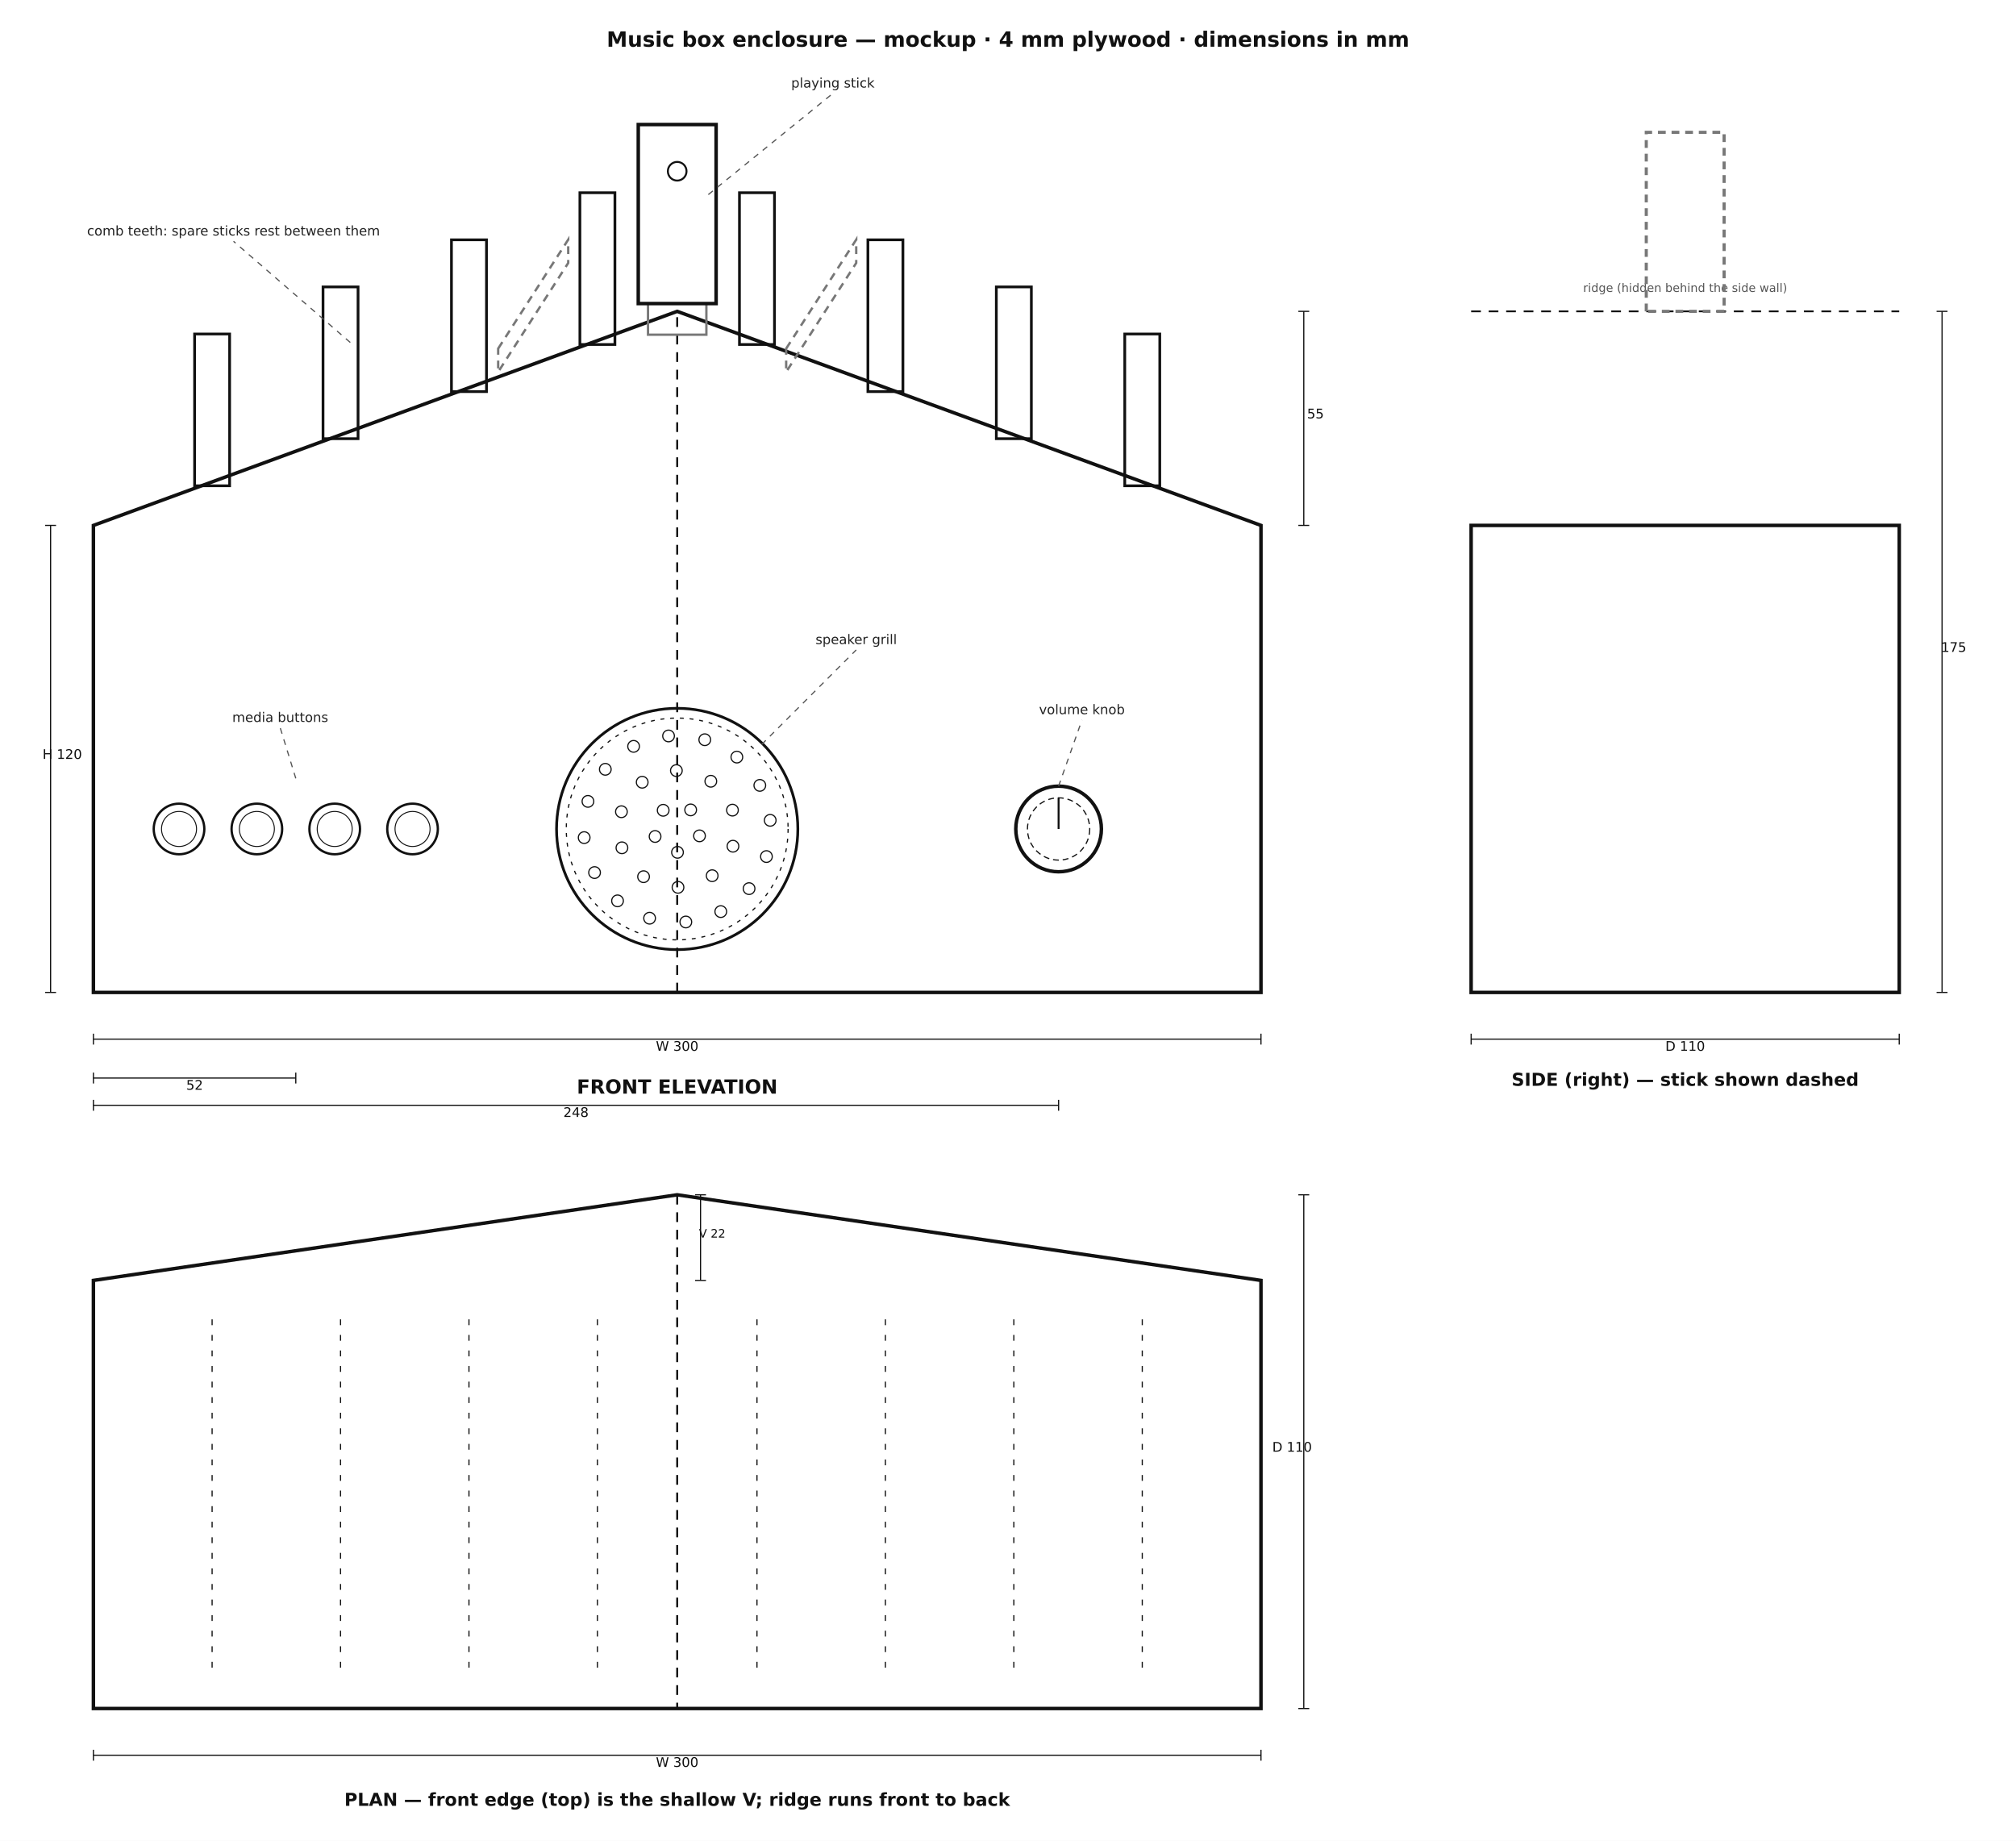
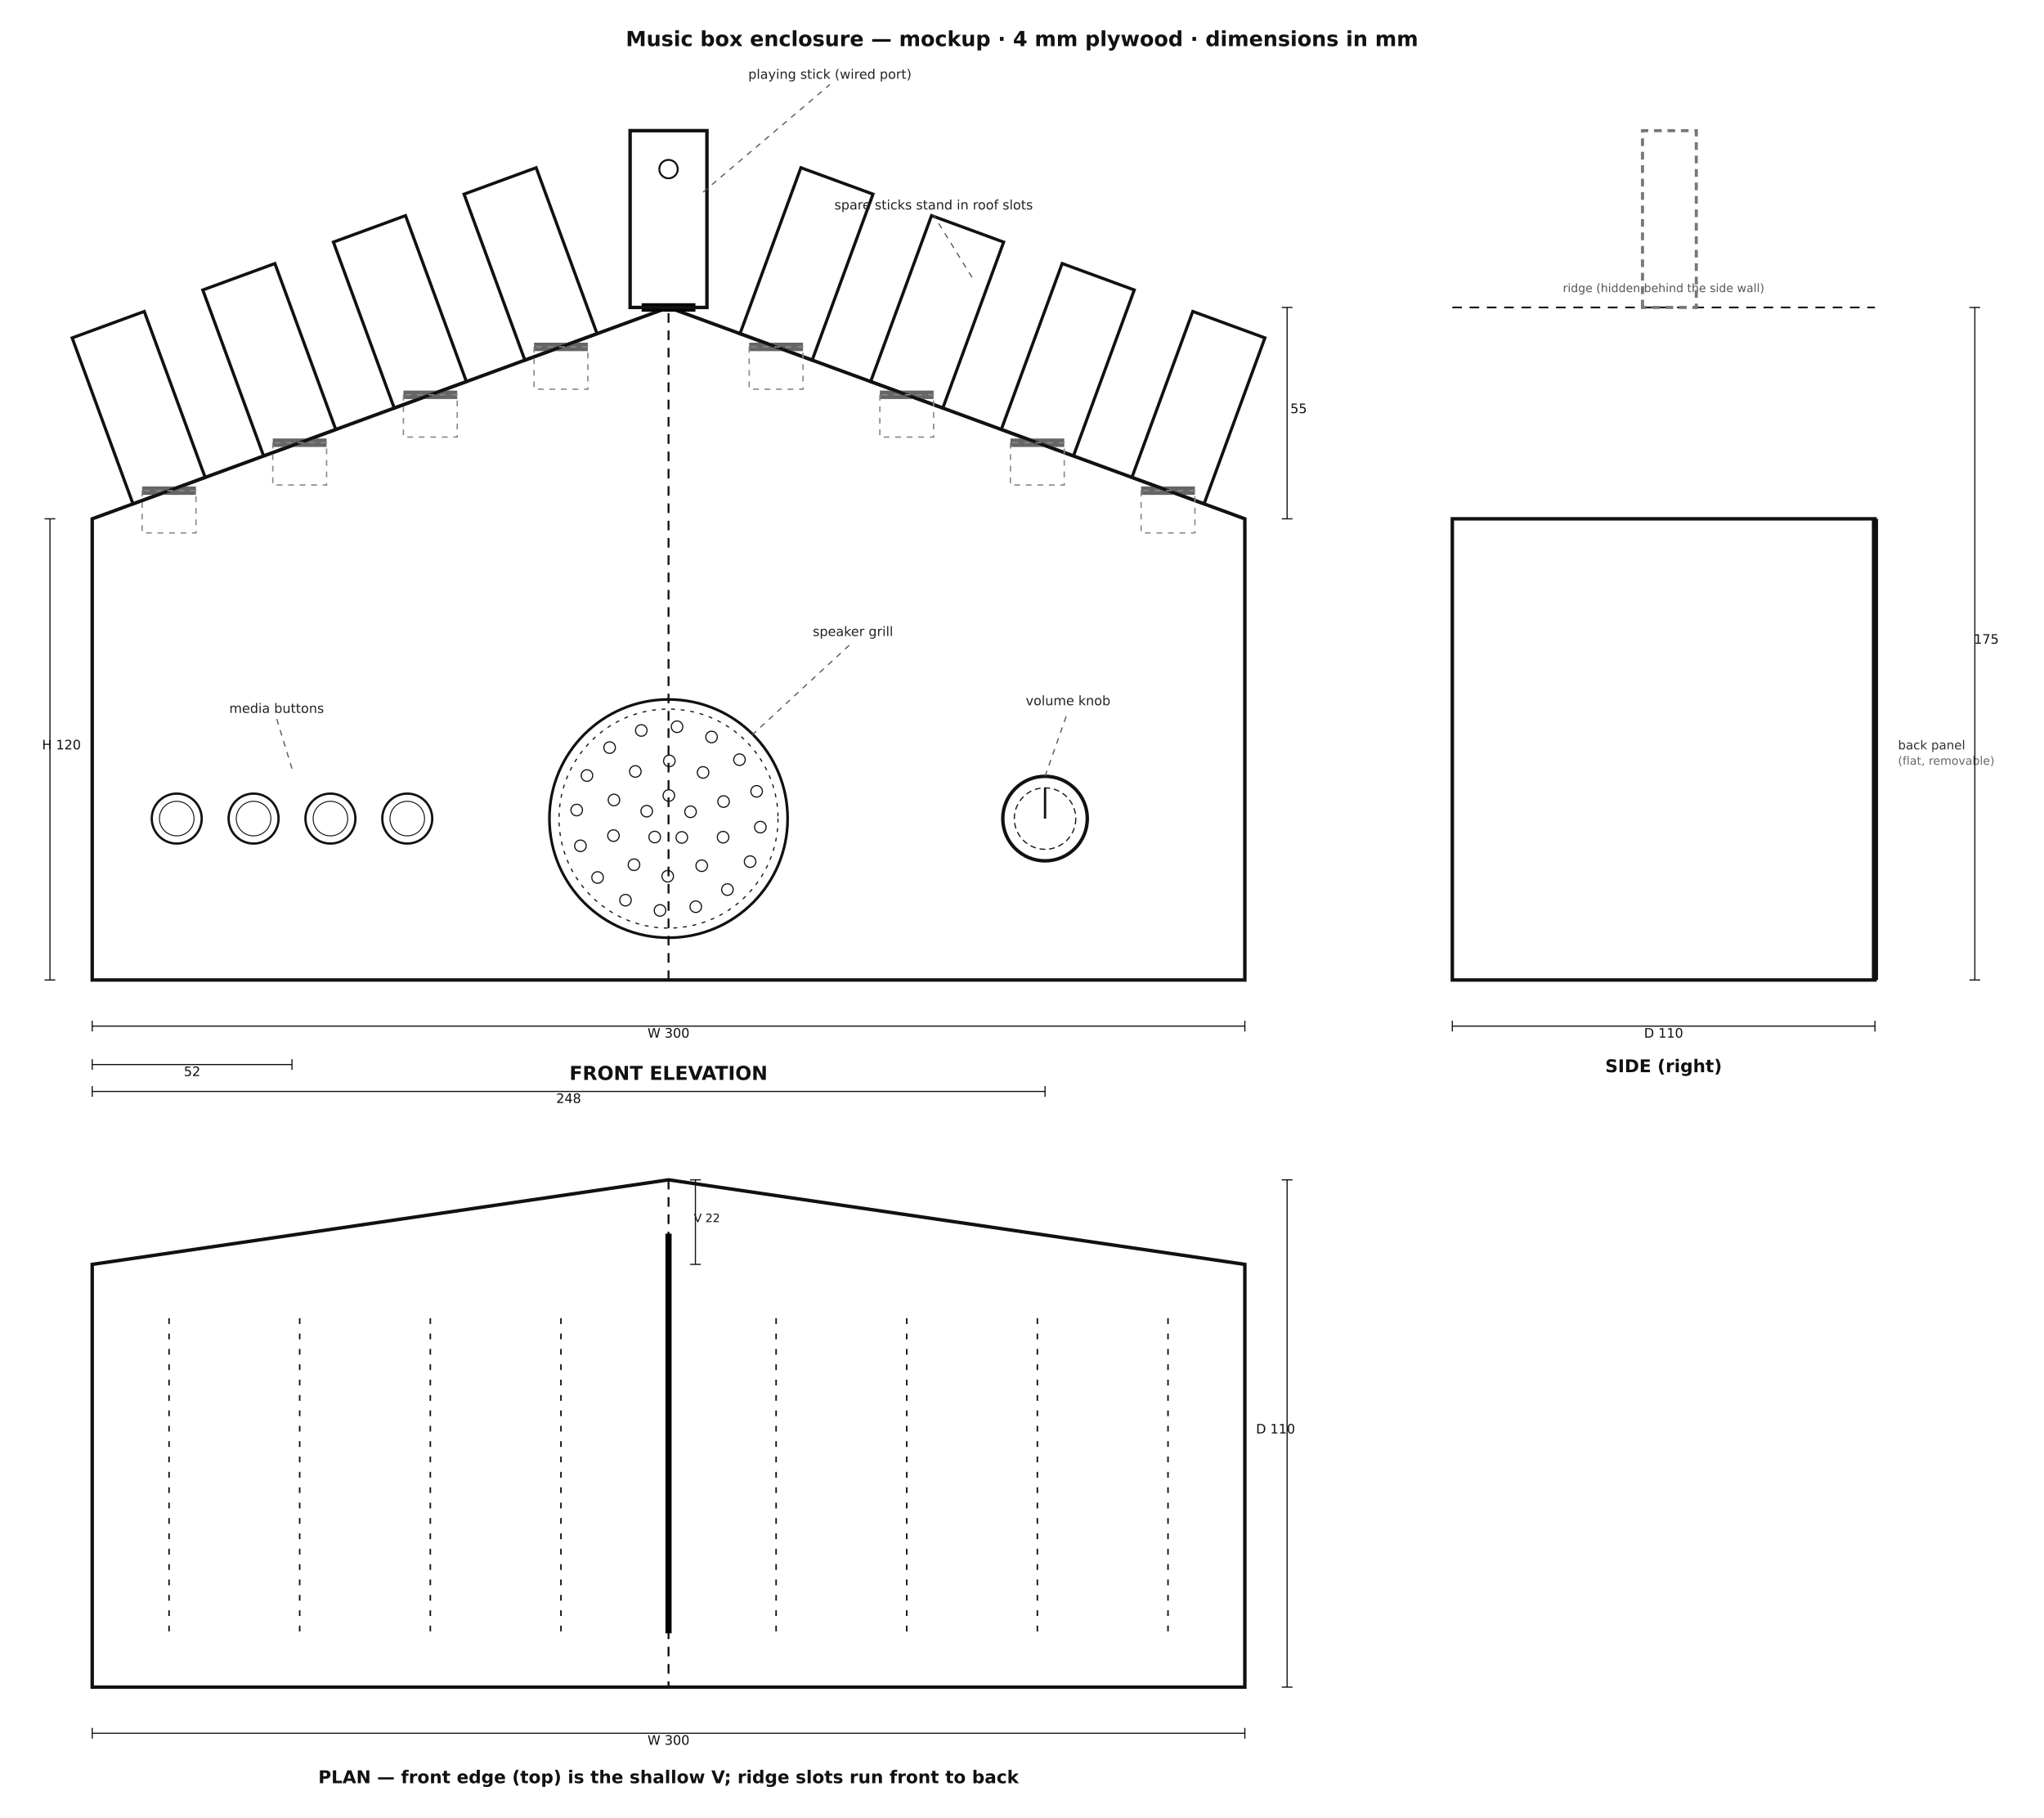
- <svg xmlns="http://www.w3.org/2000/svg" width="518mm" height="473mm" viewBox="0 0 518 473">
+ <svg xmlns="http://www.w3.org/2000/svg" width="532mm" height="473mm" viewBox="0 0 532 473">
  <rect width="100%" height="100%" fill="#fff" />
  <polygon points="24,255 24,135 174,80 324,135 324,255" fill="none" stroke="#111" stroke-width="0.9" />
  <line x1="174" y1="255" x2="174" y2="80" stroke="#111" stroke-width="0.5" stroke-dasharray="2.5,2" />
  <circle cx="174" cy="213" r="31" fill="none" stroke="#111" stroke-width="0.7" />
  <circle cx="174" cy="213" r="28.5" fill="none" stroke="#111" stroke-width="0.3" stroke-dasharray="1,1.5" />
-   <circle cx="196.93" cy="220.09" r="1.5" fill="none" stroke="#111" stroke-width="0.3" />
-   <circle cx="192.47" cy="228.33" r="1.5" fill="none" stroke="#111" stroke-width="0.3" />
-   <circle cx="185.2" cy="234.23" r="1.5" fill="none" stroke="#111" stroke-width="0.3" />
-   <circle cx="176.22" cy="236.9" r="1.5" fill="none" stroke="#111" stroke-width="0.3" />
-   <circle cx="166.91" cy="235.93" r="1.5" fill="none" stroke="#111" stroke-width="0.3" />
-   <circle cx="158.67" cy="231.47" r="1.5" fill="none" stroke="#111" stroke-width="0.3" />
-   <circle cx="152.77" cy="224.2" r="1.5" fill="none" stroke="#111" stroke-width="0.3" />
-   <circle cx="150.1" cy="215.22" r="1.5" fill="none" stroke="#111" stroke-width="0.3" />
-   <circle cx="151.07" cy="205.91" r="1.5" fill="none" stroke="#111" stroke-width="0.3" />
-   <circle cx="155.53" cy="197.67" r="1.5" fill="none" stroke="#111" stroke-width="0.3" />
-   <circle cx="162.8" cy="191.77" r="1.5" fill="none" stroke="#111" stroke-width="0.3" />
-   <circle cx="171.78" cy="189.1" r="1.5" fill="none" stroke="#111" stroke-width="0.3" />
-   <circle cx="181.09" cy="190.07" r="1.5" fill="none" stroke="#111" stroke-width="0.3" />
-   <circle cx="189.33" cy="194.53" r="1.5" fill="none" stroke="#111" stroke-width="0.3" />
-   <circle cx="195.23" cy="201.8" r="1.5" fill="none" stroke="#111" stroke-width="0.3" />
-   <circle cx="197.9" cy="210.78" r="1.5" fill="none" stroke="#111" stroke-width="0.3" />
-   <circle cx="188.33" cy="217.43" r="1.5" fill="none" stroke="#111" stroke-width="0.3" />
-   <circle cx="182.99" cy="225.01" r="1.5" fill="none" stroke="#111" stroke-width="0.3" />
-   <circle cx="174.21" cy="228" r="1.5" fill="none" stroke="#111" stroke-width="0.3" />
-   <circle cx="165.36" cy="225.26" r="1.5" fill="none" stroke="#111" stroke-width="0.3" />
-   <circle cx="159.8" cy="217.84" r="1.5" fill="none" stroke="#111" stroke-width="0.3" />
-   <circle cx="159.67" cy="208.57" r="1.5" fill="none" stroke="#111" stroke-width="0.3" />
-   <circle cx="165.01" cy="200.99" r="1.5" fill="none" stroke="#111" stroke-width="0.3" />
-   <circle cx="173.79" cy="198" r="1.5" fill="none" stroke="#111" stroke-width="0.3" />
-   <circle cx="182.64" cy="200.74" r="1.5" fill="none" stroke="#111" stroke-width="0.3" />
-   <circle cx="188.2" cy="208.16" r="1.5" fill="none" stroke="#111" stroke-width="0.3" />
-   <circle cx="179.73" cy="214.77" r="1.5" fill="none" stroke="#111" stroke-width="0.3" />
-   <circle cx="174.08" cy="219" r="1.5" fill="none" stroke="#111" stroke-width="0.3" />
-   <circle cx="168.32" cy="214.93" r="1.5" fill="none" stroke="#111" stroke-width="0.3" />
-   <circle cx="170.4" cy="208.2" r="1.5" fill="none" stroke="#111" stroke-width="0.3" />
-   <circle cx="177.46" cy="208.1" r="1.5" fill="none" stroke="#111" stroke-width="0.3" />
+   <circle cx="196.93" cy="205.91" r="1.5" fill="none" stroke="#111" stroke-width="0.3" />
+   <circle cx="192.47" cy="197.67" r="1.5" fill="none" stroke="#111" stroke-width="0.3" />
+   <circle cx="185.2" cy="191.77" r="1.5" fill="none" stroke="#111" stroke-width="0.3" />
+   <circle cx="176.22" cy="189.1" r="1.5" fill="none" stroke="#111" stroke-width="0.3" />
+   <circle cx="166.91" cy="190.07" r="1.5" fill="none" stroke="#111" stroke-width="0.3" />
+   <circle cx="158.67" cy="194.53" r="1.5" fill="none" stroke="#111" stroke-width="0.3" />
+   <circle cx="152.77" cy="201.8" r="1.5" fill="none" stroke="#111" stroke-width="0.3" />
+   <circle cx="150.1" cy="210.78" r="1.5" fill="none" stroke="#111" stroke-width="0.3" />
+   <circle cx="151.07" cy="220.09" r="1.5" fill="none" stroke="#111" stroke-width="0.3" />
+   <circle cx="155.53" cy="228.33" r="1.5" fill="none" stroke="#111" stroke-width="0.3" />
+   <circle cx="162.8" cy="234.23" r="1.5" fill="none" stroke="#111" stroke-width="0.3" />
+   <circle cx="171.78" cy="236.9" r="1.5" fill="none" stroke="#111" stroke-width="0.3" />
+   <circle cx="181.09" cy="235.93" r="1.5" fill="none" stroke="#111" stroke-width="0.3" />
+   <circle cx="189.33" cy="231.47" r="1.5" fill="none" stroke="#111" stroke-width="0.3" />
+   <circle cx="195.23" cy="224.2" r="1.5" fill="none" stroke="#111" stroke-width="0.3" />
+   <circle cx="197.9" cy="215.22" r="1.5" fill="none" stroke="#111" stroke-width="0.3" />
+   <circle cx="188.33" cy="208.57" r="1.5" fill="none" stroke="#111" stroke-width="0.3" />
+   <circle cx="182.99" cy="200.99" r="1.5" fill="none" stroke="#111" stroke-width="0.3" />
+   <circle cx="174.21" cy="198" r="1.5" fill="none" stroke="#111" stroke-width="0.3" />
+   <circle cx="165.36" cy="200.74" r="1.5" fill="none" stroke="#111" stroke-width="0.3" />
+   <circle cx="159.8" cy="208.16" r="1.5" fill="none" stroke="#111" stroke-width="0.3" />
+   <circle cx="159.67" cy="217.43" r="1.5" fill="none" stroke="#111" stroke-width="0.3" />
+   <circle cx="165.01" cy="225.01" r="1.5" fill="none" stroke="#111" stroke-width="0.3" />
+   <circle cx="173.79" cy="228" r="1.5" fill="none" stroke="#111" stroke-width="0.3" />
+   <circle cx="182.64" cy="225.26" r="1.5" fill="none" stroke="#111" stroke-width="0.3" />
+   <circle cx="188.2" cy="217.84" r="1.5" fill="none" stroke="#111" stroke-width="0.3" />
+   <circle cx="179.73" cy="211.23" r="1.5" fill="none" stroke="#111" stroke-width="0.3" />
+   <circle cx="174.08" cy="207" r="1.5" fill="none" stroke="#111" stroke-width="0.3" />
+   <circle cx="168.32" cy="211.07" r="1.5" fill="none" stroke="#111" stroke-width="0.3" />
+   <circle cx="170.4" cy="217.8" r="1.5" fill="none" stroke="#111" stroke-width="0.3" />
+   <circle cx="177.46" cy="217.9" r="1.5" fill="none" stroke="#111" stroke-width="0.3" />
  <circle cx="46" cy="213" r="6.5" fill="none" stroke="#111" stroke-width="0.6" />
  <circle cx="46" cy="213" r="4.5" fill="none" stroke="#111" stroke-width="0.25" />
  <circle cx="66" cy="213" r="6.5" fill="none" stroke="#111" stroke-width="0.6" />
  <circle cx="66" cy="213" r="4.5" fill="none" stroke="#111" stroke-width="0.25" />
  <circle cx="86" cy="213" r="6.5" fill="none" stroke="#111" stroke-width="0.6" />
  <circle cx="86" cy="213" r="4.5" fill="none" stroke="#111" stroke-width="0.25" />
  <circle cx="106" cy="213" r="6.5" fill="none" stroke="#111" stroke-width="0.6" />
  <circle cx="106" cy="213" r="4.5" fill="none" stroke="#111" stroke-width="0.25" />
  <circle cx="272" cy="213" r="11" fill="none" stroke="#111" stroke-width="0.9" />
  <circle cx="272" cy="213" r="8" fill="none" stroke="#111" stroke-width="0.3" stroke-dasharray="1.5,1" />
-   <line x1="272" y1="213" x2="272" y2="205" stroke="#111" stroke-width="0.5" />
-   <polygon points="149,88.52 149,49.52 158,49.52 158,88.52" fill="none" stroke="#111" stroke-width="0.7" />
-   <polygon points="116,100.62 116,61.62 125,61.62 125,100.62" fill="none" stroke="#111" stroke-width="0.7" />
-   <polygon points="83,112.72 83,73.72 92,73.72 92,112.72" fill="none" stroke="#111" stroke-width="0.7" />
-   <polygon points="50,124.82 50,85.82 59,85.82 59,124.82" fill="none" stroke="#111" stroke-width="0.7" />
-   <polygon points="128,89.57 146,61.57 146,67.57 128,95.57" fill="none" stroke="#777" stroke-width="0.6" stroke-dasharray="2,1.5" />
-   <polygon points="190,88.52 190,49.52 199,49.52 199,88.52" fill="none" stroke="#111" stroke-width="0.7" />
-   <polygon points="223,100.62 223,61.62 232,61.62 232,100.62" fill="none" stroke="#111" stroke-width="0.7" />
-   <polygon points="256,112.72 256,73.72 265,73.72 265,112.72" fill="none" stroke="#111" stroke-width="0.7" />
-   <polygon points="289,124.82 289,85.82 298,85.82 298,124.82" fill="none" stroke="#111" stroke-width="0.7" />
-   <polygon points="202,89.57 220,61.57 220,67.57 202,95.57" fill="none" stroke="#777" stroke-width="0.6" stroke-dasharray="2,1.5" />
-   <polygon points="166.5,86 166.5,78 181.5,78 181.5,86" fill="none" stroke="#777" stroke-width="0.6" />
-   <polygon points="164,78 164,32 184,32 184,78" fill="none" stroke="#111" stroke-width="0.9" />
+   <line x1="272" y1="213" x2="272" y2="205" stroke="#111" stroke-width="0.6" />
+   <line x1="139" y1="90.27" x2="153" y2="90.27" stroke="#666" stroke-width="2.2" />
+   <polygon points="155.39,86.82 136.61,93.71 120.78,50.52 139.55,43.64" fill="none" stroke="#111" stroke-width="0.8" />
+   <polygon points="139,90.27 139,101.27 153,101.27 153,90.27" fill="none" stroke="#888" stroke-width="0.35" stroke-dasharray="1.5,1.5" />
+   <line x1="105" y1="102.73" x2="119" y2="102.73" stroke="#666" stroke-width="2.2" />
+   <polygon points="121.39,99.29 102.61,106.18 86.78,62.99 105.55,56.1" fill="none" stroke="#111" stroke-width="0.8" />
+   <polygon points="105,102.73 105,113.73 119,113.73 119,102.73" fill="none" stroke="#888" stroke-width="0.35" stroke-dasharray="1.5,1.5" />
+   <line x1="71" y1="115.2" x2="85" y2="115.2" stroke="#666" stroke-width="2.2" />
+   <polygon points="87.39,111.76 68.61,118.64 52.78,75.45 71.55,68.57" fill="none" stroke="#111" stroke-width="0.8" />
+   <polygon points="71,115.2 71,126.2 85,126.2 85,115.2" fill="none" stroke="#888" stroke-width="0.35" stroke-dasharray="1.5,1.5" />
+   <line x1="37" y1="127.67" x2="51" y2="127.67" stroke="#666" stroke-width="2.2" />
+   <polygon points="53.39,124.22 34.61,131.11 18.78,87.92 37.55,81.04" fill="none" stroke="#111" stroke-width="0.8" />
+   <polygon points="37,127.67 37,138.67 51,138.67 51,127.67" fill="none" stroke="#888" stroke-width="0.35" stroke-dasharray="1.5,1.5" />
+   <line x1="195" y1="90.27" x2="209" y2="90.27" stroke="#666" stroke-width="2.2" />
+   <polygon points="211.39,93.71 192.61,86.82 208.45,43.64 227.22,50.52" fill="none" stroke="#111" stroke-width="0.8" />
+   <polygon points="195,90.27 195,101.27 209,101.27 209,90.27" fill="none" stroke="#888" stroke-width="0.35" stroke-dasharray="1.5,1.5" />
+   <line x1="229" y1="102.73" x2="243" y2="102.73" stroke="#666" stroke-width="2.2" />
+   <polygon points="245.39,106.18 226.61,99.29 242.45,56.1 261.22,62.99" fill="none" stroke="#111" stroke-width="0.8" />
+   <polygon points="229,102.73 229,113.73 243,113.73 243,102.73" fill="none" stroke="#888" stroke-width="0.35" stroke-dasharray="1.5,1.5" />
+   <line x1="263" y1="115.2" x2="277" y2="115.2" stroke="#666" stroke-width="2.2" />
+   <polygon points="279.39,118.64 260.61,111.76 276.45,68.57 295.22,75.45" fill="none" stroke="#111" stroke-width="0.8" />
+   <polygon points="263,115.2 263,126.2 277,126.2 277,115.2" fill="none" stroke="#888" stroke-width="0.35" stroke-dasharray="1.5,1.5" />
+   <line x1="297" y1="127.67" x2="311" y2="127.67" stroke="#666" stroke-width="2.2" />
+   <polygon points="313.39,131.11 294.61,124.22 310.45,81.04 329.22,87.92" fill="none" stroke="#111" stroke-width="0.8" />
+   <polygon points="297,127.67 297,138.67 311,138.67 311,127.67" fill="none" stroke="#888" stroke-width="0.35" stroke-dasharray="1.5,1.5" />
+   <line x1="167" y1="80" x2="181" y2="80" stroke="#000" stroke-width="2.2" />
+   <polygon points="164,80 164,34 184,34 184,80" fill="none" stroke="#111" stroke-width="0.9" />
  <circle cx="174" cy="44" r="2.4" fill="none" stroke="#111" stroke-width="0.5" />
-   <line x1="195.7" y1="191.3" x2="220" y2="167" stroke="#555" stroke-width="0.3" stroke-dasharray="1.5,1.5" />
-   <text x="220" y="165.5" font-family="DejaVu Sans,sans-serif" font-size="3.4" text-anchor="middle" fill="#222">speaker grill</text>
+   <line x1="195.7" y1="191.3" x2="222" y2="167" stroke="#555" stroke-width="0.3" stroke-dasharray="1.5,1.5" />
+   <text x="222" y="165.5" font-family="DejaVu Sans,sans-serif" font-size="3.4" text-anchor="middle" fill="#222">speaker grill</text>
  <line x1="76" y1="200" x2="72" y2="187" stroke="#555" stroke-width="0.3" stroke-dasharray="1.5,1.5" />
  <text x="72" y="185.5" font-family="DejaVu Sans,sans-serif" font-size="3.4" text-anchor="middle" fill="#222">media buttons</text>
  <line x1="272" y1="202" x2="278" y2="185" stroke="#555" stroke-width="0.3" stroke-dasharray="1.5,1.5" />
  <text x="278" y="183.5" font-family="DejaVu Sans,sans-serif" font-size="3.4" text-anchor="middle" fill="#222">volume knob</text>
-   <line x1="90" y1="88" x2="60" y2="62" stroke="#555" stroke-width="0.3" stroke-dasharray="1.5,1.5" />
-   <text x="60" y="60.5" font-family="DejaVu Sans,sans-serif" font-size="3.4" text-anchor="middle" fill="#222">comb teeth: spare sticks rest between them</text>
-   <line x1="182" y1="50" x2="214" y2="24" stroke="#555" stroke-width="0.3" stroke-dasharray="1.5,1.5" />
-   <text x="214" y="22.5" font-family="DejaVu Sans,sans-serif" font-size="3.4" text-anchor="middle" fill="#222">playing stick</text>
+   <line x1="253" y1="72.17" x2="243" y2="56" stroke="#555" stroke-width="0.3" stroke-dasharray="1.5,1.5" />
+   <text x="243" y="54.5" font-family="DejaVu Sans,sans-serif" font-size="3.4" text-anchor="middle" fill="#222">spare sticks stand in roof slots</text>
+   <line x1="183" y1="50" x2="216" y2="22" stroke="#555" stroke-width="0.3" stroke-dasharray="1.5,1.5" />
+   <text x="216" y="20.5" font-family="DejaVu Sans,sans-serif" font-size="3.4" text-anchor="middle" fill="#222">playing stick (wired port)</text>
  <line x1="24" y1="267" x2="324" y2="267" stroke="#111" stroke-width="0.3" />
  <line x1="24" y1="265.6" x2="24" y2="268.4" stroke="#111" stroke-width="0.3" />
  <line x1="324" y1="265.6" x2="324" y2="268.4" stroke="#111" stroke-width="0.3" />
  <text x="174" y="270" font-family="DejaVu Sans,sans-serif" font-size="3.4" text-anchor="middle" fill="#111">W 300</text>
  <line x1="13" y1="255" x2="13" y2="135" stroke="#111" stroke-width="0.3" />
  <line x1="11.6" y1="255" x2="14.4" y2="255" stroke="#111" stroke-width="0.3" />
  <line x1="11.6" y1="135" x2="14.4" y2="135" stroke="#111" stroke-width="0.3" />
  <text x="16" y="195" font-family="DejaVu Sans,sans-serif" font-size="3.4" text-anchor="middle" fill="#111">H 120</text>
  <line x1="335" y1="135" x2="335" y2="80" stroke="#111" stroke-width="0.3" />
  <line x1="333.6" y1="135" x2="336.4" y2="135" stroke="#111" stroke-width="0.3" />
  <line x1="333.6" y1="80" x2="336.4" y2="80" stroke="#111" stroke-width="0.3" />
  <text x="338" y="107.5" font-family="DejaVu Sans,sans-serif" font-size="3.4" text-anchor="middle" fill="#111">55</text>
  <line x1="24" y1="277" x2="76" y2="277" stroke="#111" stroke-width="0.3" />
  <line x1="24" y1="275.6" x2="24" y2="278.4" stroke="#111" stroke-width="0.3" />
  <line x1="76" y1="275.6" x2="76" y2="278.4" stroke="#111" stroke-width="0.3" />
  <text x="50" y="280" font-family="DejaVu Sans,sans-serif" font-size="3.4" text-anchor="middle" fill="#111">52</text>
  <line x1="24" y1="284" x2="272" y2="284" stroke="#111" stroke-width="0.3" />
  <line x1="24" y1="282.6" x2="24" y2="285.4" stroke="#111" stroke-width="0.3" />
  <line x1="272" y1="282.6" x2="272" y2="285.4" stroke="#111" stroke-width="0.3" />
  <text x="148" y="287" font-family="DejaVu Sans,sans-serif" font-size="3.4" text-anchor="middle" fill="#111">248</text>
  <text x="174" y="281" font-family="DejaVu Sans,sans-serif" font-size="5" text-anchor="middle" fill="#111" font-weight="bold">FRONT ELEVATION</text>
  <polygon points="378,255 488,255 488,135 378,135" fill="none" stroke="#111" stroke-width="0.9" />
  <line x1="378" y1="80" x2="488" y2="80" stroke="#111" stroke-width="0.45" stroke-dasharray="2.5,2" />
-   <text x="433" y="75" font-family="DejaVu Sans,sans-serif" font-size="3" text-anchor="middle" fill="#555">ridge (hidden behind the side wall)</text>
-   <polygon points="423,80 423,34 443,34 443,80" fill="none" stroke="#777" stroke-width="0.8" stroke-dasharray="2,1.5" />
+   <text x="433" y="76" font-family="DejaVu Sans,sans-serif" font-size="3" text-anchor="middle" fill="#555">ridge (hidden behind the side wall)</text>
+   <polygon points="427.5,80 427.5,34 441.5,34 441.5,80" fill="none" stroke="#777" stroke-width="0.8" stroke-dasharray="2,1.5" />
+   <line x1="488" y1="255" x2="488" y2="135" stroke="#111" stroke-width="1.6" />
+   <text x="494" y="195" font-family="DejaVu Sans,sans-serif" font-size="3.2" text-anchor="start" fill="#333">back panel</text>
+   <text x="494" y="199" font-family="DejaVu Sans,sans-serif" font-size="3" text-anchor="start" fill="#666">(flat, removable)</text>
  <line x1="378" y1="267" x2="488" y2="267" stroke="#111" stroke-width="0.3" />
  <line x1="378" y1="265.6" x2="378" y2="268.4" stroke="#111" stroke-width="0.3" />
  <line x1="488" y1="265.6" x2="488" y2="268.4" stroke="#111" stroke-width="0.3" />
  <text x="433" y="270" font-family="DejaVu Sans,sans-serif" font-size="3.4" text-anchor="middle" fill="#111">D 110</text>
-   <line x1="499" y1="255" x2="499" y2="80" stroke="#111" stroke-width="0.3" />
-   <line x1="497.6" y1="255" x2="500.4" y2="255" stroke="#111" stroke-width="0.3" />
-   <line x1="497.6" y1="80" x2="500.4" y2="80" stroke="#111" stroke-width="0.3" />
-   <text x="502" y="167.5" font-family="DejaVu Sans,sans-serif" font-size="3.4" text-anchor="middle" fill="#111">175</text>
-   <text x="433" y="279" font-family="DejaVu Sans,sans-serif" font-size="4.6" text-anchor="middle" fill="#111" font-weight="bold">SIDE (right) — stick shown dashed</text>
+   <line x1="514" y1="255" x2="514" y2="80" stroke="#111" stroke-width="0.3" />
+   <line x1="512.6" y1="255" x2="515.4" y2="255" stroke="#111" stroke-width="0.3" />
+   <line x1="512.6" y1="80" x2="515.4" y2="80" stroke="#111" stroke-width="0.3" />
+   <text x="517" y="167.5" font-family="DejaVu Sans,sans-serif" font-size="3.4" text-anchor="middle" fill="#111">175</text>
+   <text x="433" y="279" font-family="DejaVu Sans,sans-serif" font-size="4.6" text-anchor="middle" fill="#111" font-weight="bold">SIDE (right)</text>
  <polygon points="24,329 174,307 324,329 324,439 24,439" fill="none" stroke="#111" stroke-width="0.9" />
  <line x1="174" y1="307" x2="174" y2="439" stroke="#111" stroke-width="0.5" stroke-dasharray="2.5,2" />
-   <line x1="153.5" y1="339" x2="153.5" y2="429" stroke="#111" stroke-width="0.3" stroke-dasharray="1.5,2.5" />
-   <line x1="120.5" y1="339" x2="120.5" y2="429" stroke="#111" stroke-width="0.3" stroke-dasharray="1.5,2.5" />
-   <line x1="87.5" y1="339" x2="87.5" y2="429" stroke="#111" stroke-width="0.3" stroke-dasharray="1.5,2.5" />
-   <line x1="54.5" y1="339" x2="54.5" y2="429" stroke="#111" stroke-width="0.3" stroke-dasharray="1.5,2.5" />
-   <line x1="194.5" y1="339" x2="194.5" y2="429" stroke="#111" stroke-width="0.3" stroke-dasharray="1.5,2.5" />
-   <line x1="227.5" y1="339" x2="227.5" y2="429" stroke="#111" stroke-width="0.3" stroke-dasharray="1.5,2.5" />
-   <line x1="260.5" y1="339" x2="260.5" y2="429" stroke="#111" stroke-width="0.3" stroke-dasharray="1.5,2.5" />
-   <line x1="293.5" y1="339" x2="293.5" y2="429" stroke="#111" stroke-width="0.3" stroke-dasharray="1.5,2.5" />
+   <line x1="146" y1="343" x2="146" y2="425" stroke="#111" stroke-width="0.4" stroke-dasharray="1.5,2.5" />
+   <line x1="112" y1="343" x2="112" y2="425" stroke="#111" stroke-width="0.4" stroke-dasharray="1.5,2.5" />
+   <line x1="78" y1="343" x2="78" y2="425" stroke="#111" stroke-width="0.4" stroke-dasharray="1.5,2.5" />
+   <line x1="44" y1="343" x2="44" y2="425" stroke="#111" stroke-width="0.4" stroke-dasharray="1.5,2.5" />
+   <line x1="202" y1="343" x2="202" y2="425" stroke="#111" stroke-width="0.4" stroke-dasharray="1.5,2.5" />
+   <line x1="236" y1="343" x2="236" y2="425" stroke="#111" stroke-width="0.4" stroke-dasharray="1.5,2.5" />
+   <line x1="270" y1="343" x2="270" y2="425" stroke="#111" stroke-width="0.4" stroke-dasharray="1.5,2.5" />
+   <line x1="304" y1="343" x2="304" y2="425" stroke="#111" stroke-width="0.4" stroke-dasharray="1.5,2.5" />
+   <line x1="174" y1="321" x2="174" y2="425" stroke="#000" stroke-width="1.6" />
  <line x1="24" y1="451" x2="324" y2="451" stroke="#111" stroke-width="0.3" />
  <line x1="24" y1="449.6" x2="24" y2="452.4" stroke="#111" stroke-width="0.3" />
  <line x1="324" y1="449.6" x2="324" y2="452.4" stroke="#111" stroke-width="0.3" />
  <text x="174" y="454" font-family="DejaVu Sans,sans-serif" font-size="3.4" text-anchor="middle" fill="#111">W 300</text>
  <line x1="335" y1="307" x2="335" y2="439" stroke="#111" stroke-width="0.3" />
  <line x1="336.4" y1="307" x2="333.6" y2="307" stroke="#111" stroke-width="0.3" />
  <line x1="336.4" y1="439" x2="333.6" y2="439" stroke="#111" stroke-width="0.3" />
  <text x="332" y="373" font-family="DejaVu Sans,sans-serif" font-size="3.4" text-anchor="middle" fill="#111">D 110</text>
-   <line x1="180" y1="329" x2="180" y2="307" stroke="#111" stroke-width="0.3" />
-   <line x1="178.6" y1="329" x2="181.4" y2="329" stroke="#111" stroke-width="0.3" />
-   <line x1="178.6" y1="307" x2="181.4" y2="307" stroke="#111" stroke-width="0.3" />
-   <text x="183" y="318" font-family="DejaVu Sans,sans-serif" font-size="3" text-anchor="middle" fill="#111">V 22</text>
-   <text x="174" y="464" font-family="DejaVu Sans,sans-serif" font-size="4.6" text-anchor="middle" fill="#111" font-weight="bold">PLAN — front edge (top) is the shallow V; ridge runs front to back</text>
-   <text x="259" y="12" font-family="DejaVu Sans,sans-serif" font-size="5.4" text-anchor="middle" fill="#111" font-weight="bold">Music box enclosure — mockup · 4 mm plywood · dimensions in mm</text>
+   <line x1="181" y1="329" x2="181" y2="307" stroke="#111" stroke-width="0.3" />
+   <line x1="179.6" y1="329" x2="182.4" y2="329" stroke="#111" stroke-width="0.3" />
+   <line x1="179.6" y1="307" x2="182.4" y2="307" stroke="#111" stroke-width="0.3" />
+   <text x="184" y="318" font-family="DejaVu Sans,sans-serif" font-size="3" text-anchor="middle" fill="#111">V 22</text>
+   <text x="174" y="464" font-family="DejaVu Sans,sans-serif" font-size="4.6" text-anchor="middle" fill="#111" font-weight="bold">PLAN — front edge (top) is the shallow V; ridge slots run front to back</text>
+   <text x="266" y="12" font-family="DejaVu Sans,sans-serif" font-size="5.4" text-anchor="middle" fill="#111" font-weight="bold">Music box enclosure — mockup · 4 mm plywood · dimensions in mm</text>
</svg>
